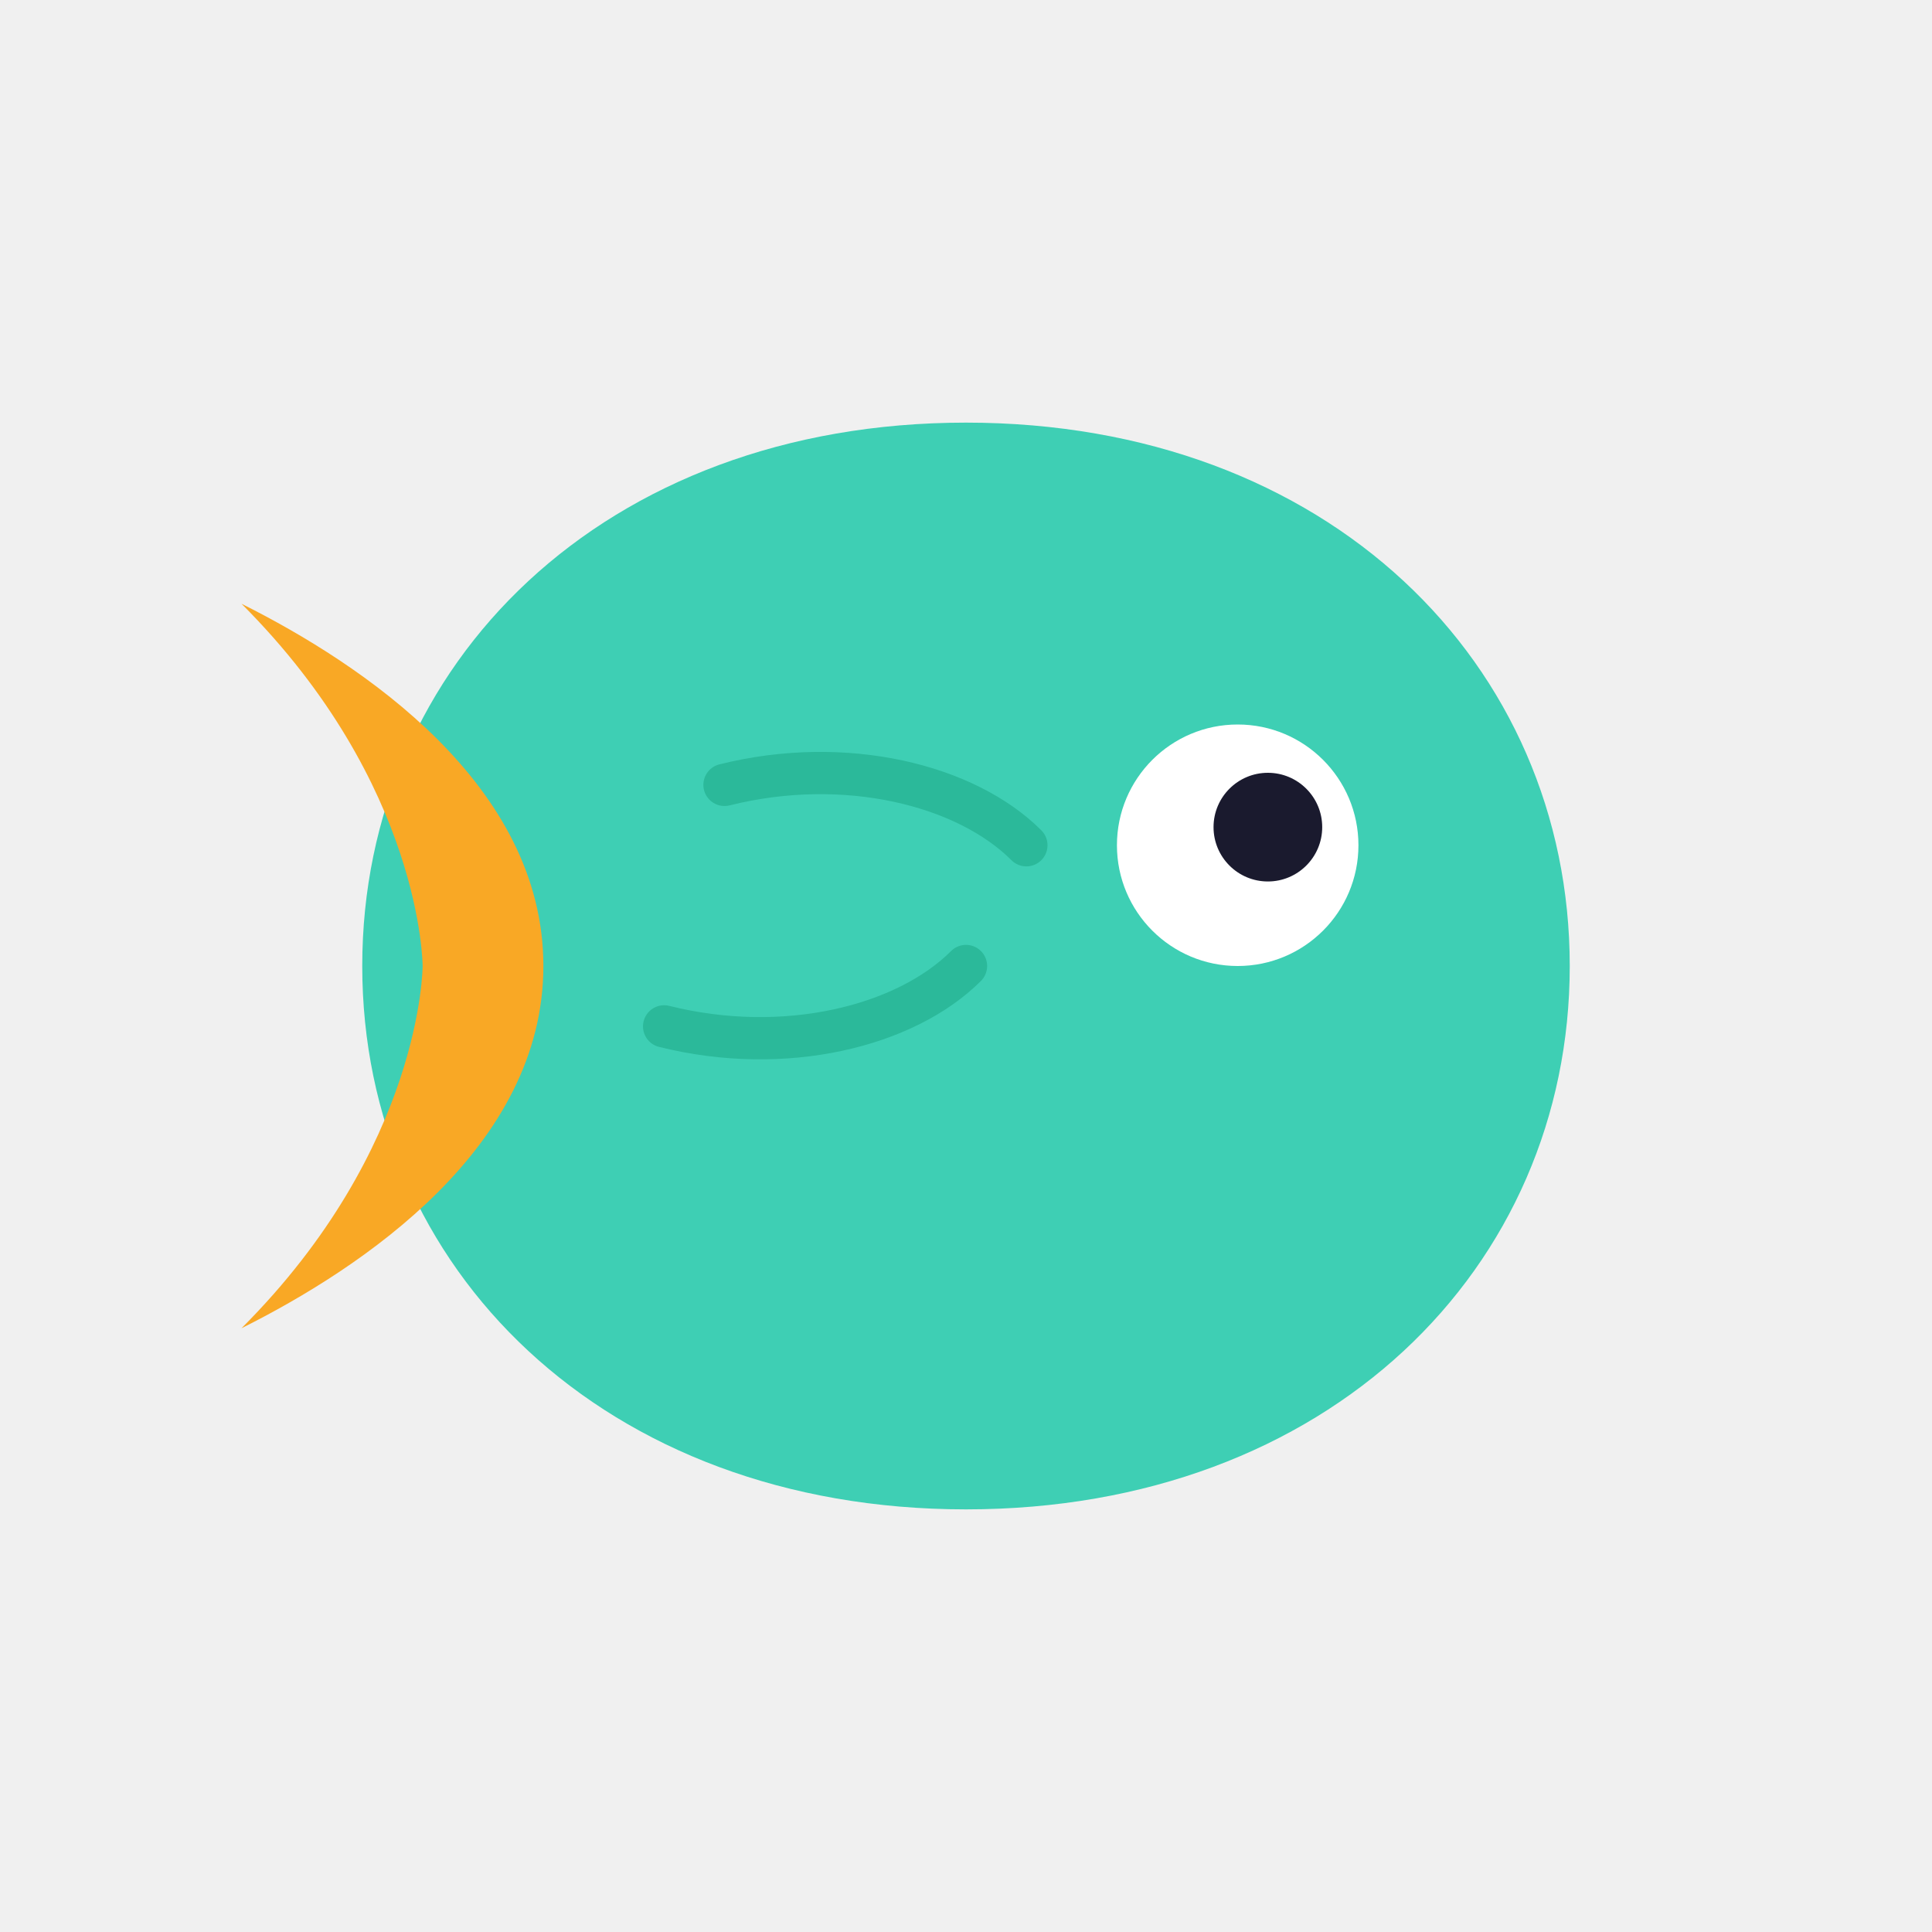
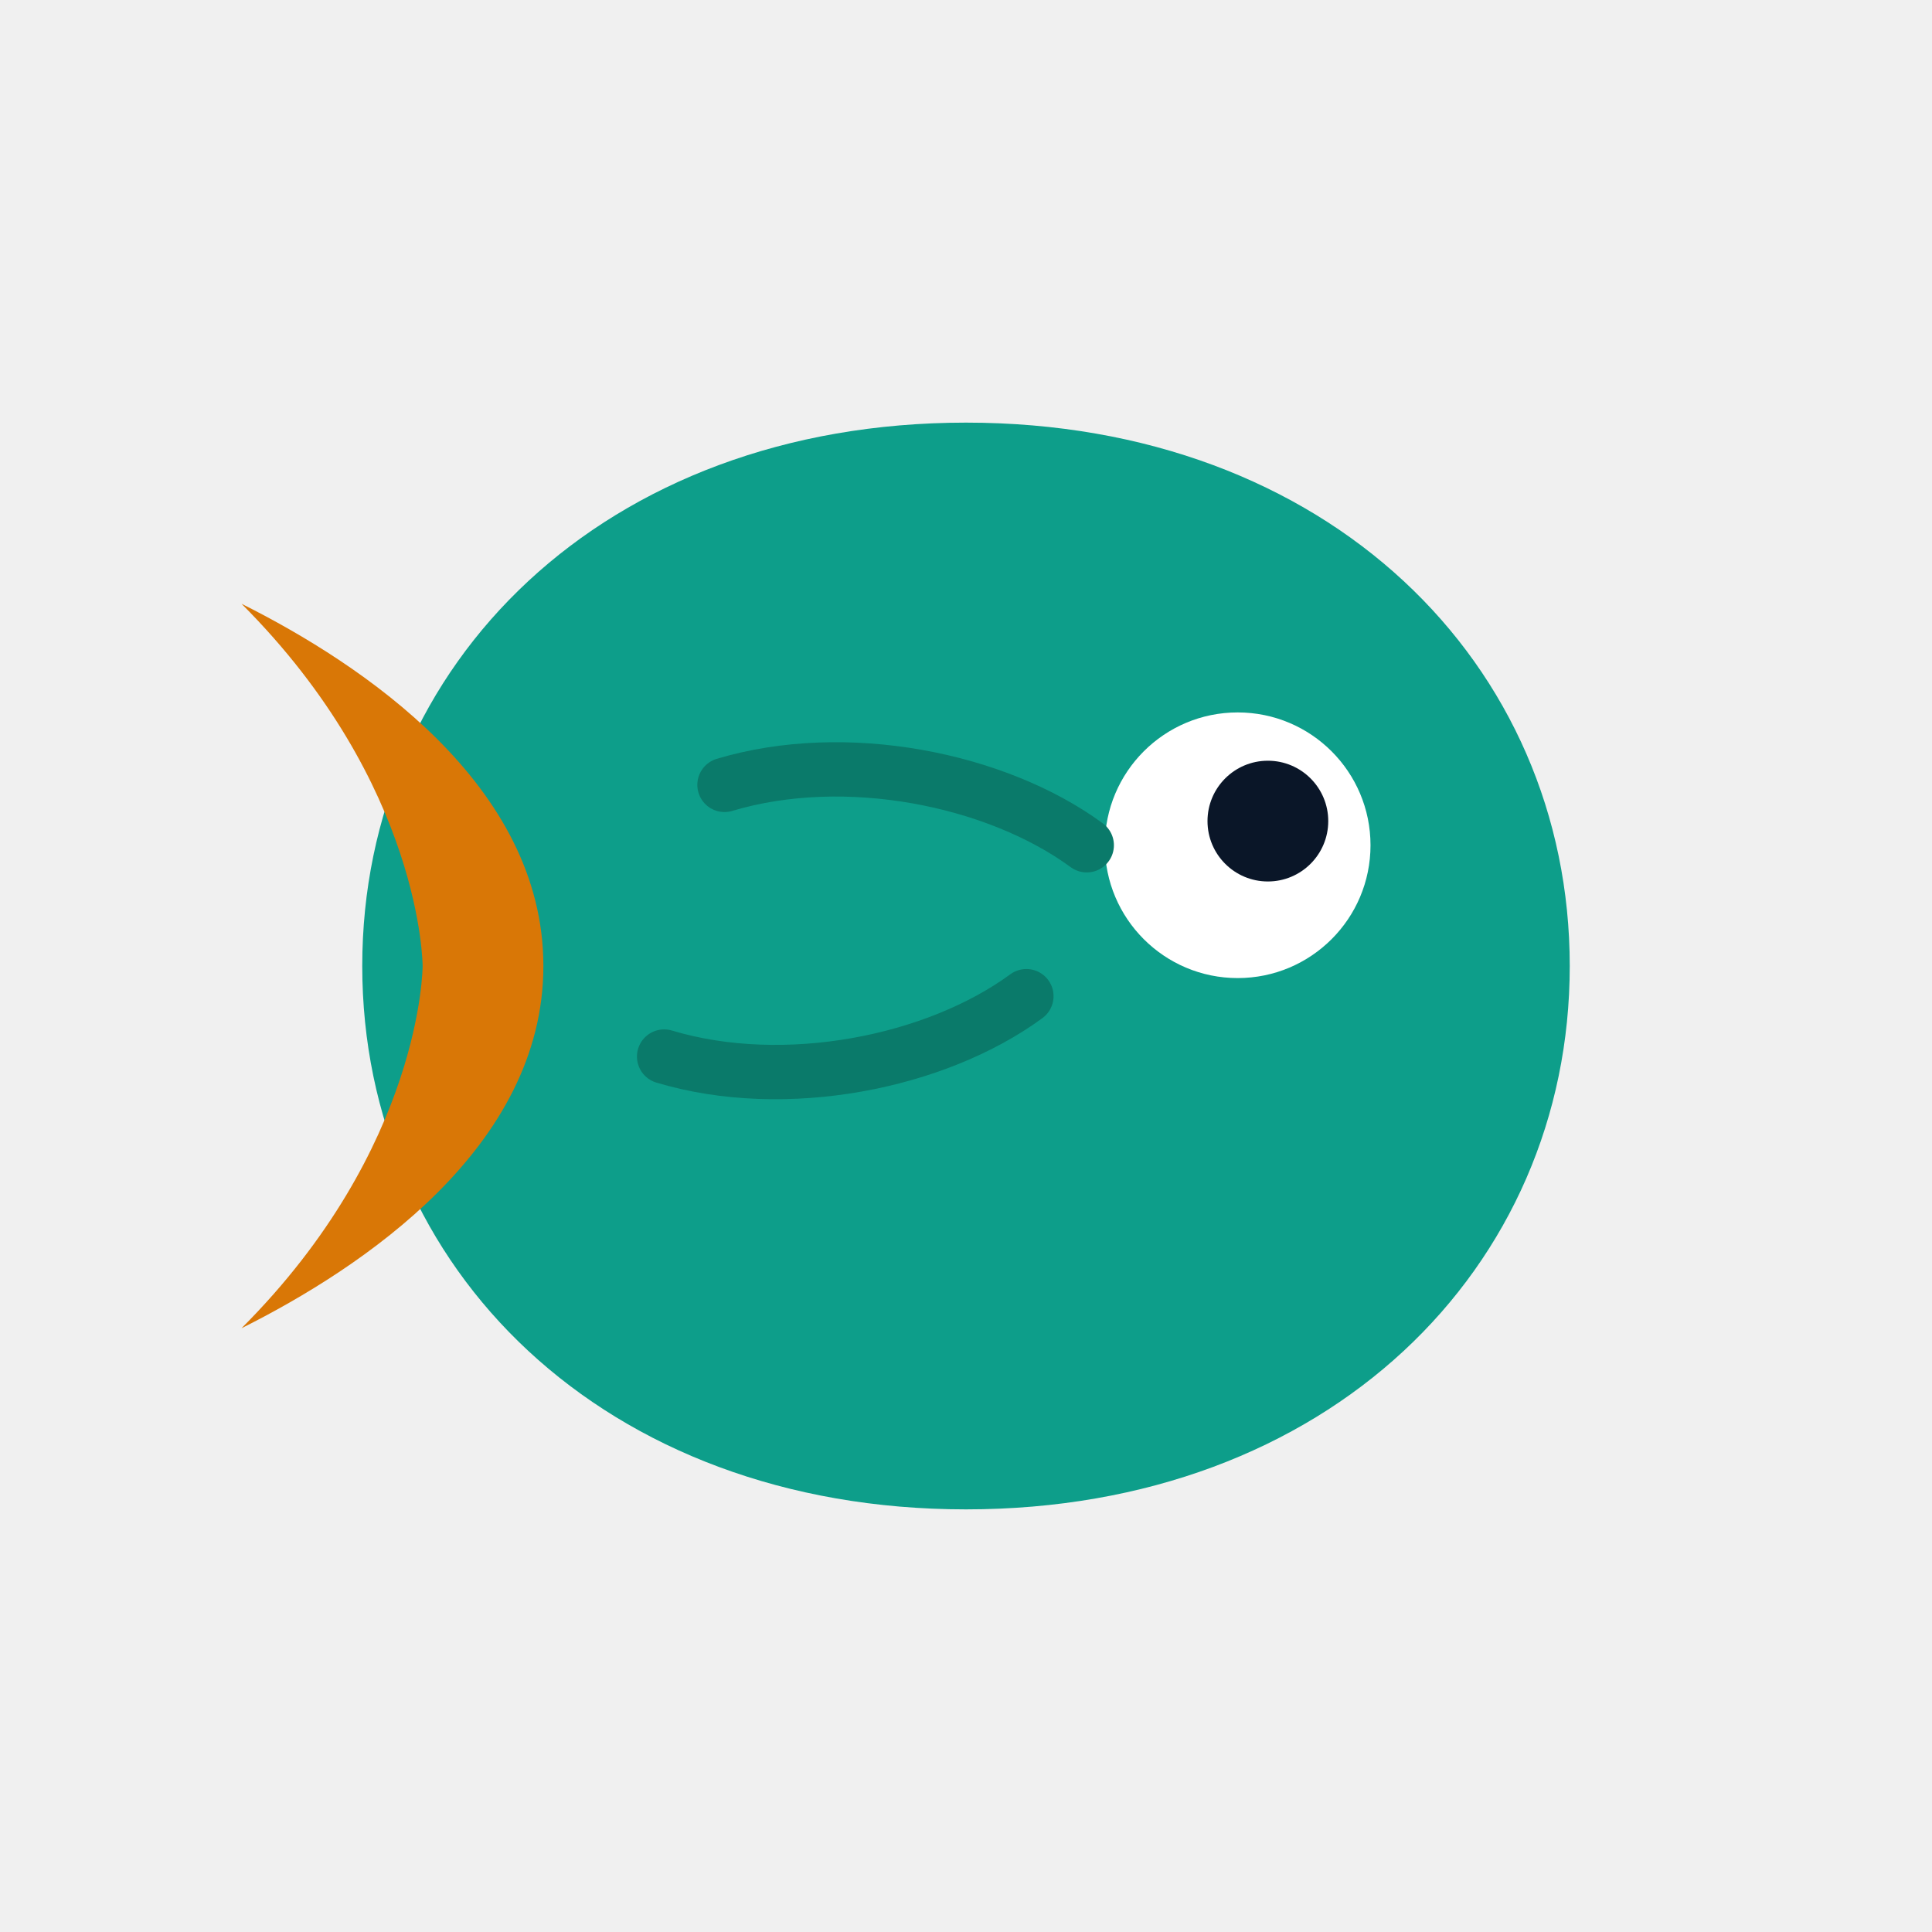
<svg xmlns="http://www.w3.org/2000/svg" viewBox="0 0 32 32">
-   <path d="M6 16c0-5 4-9 10-9s10 4 10 9-4 9-10 9S6 21 6 16Z" fill="#3ECFB4" />
-   <path d="M4 10c3 3 3 6 3 6s0 3-3 6c2-1 5-3 5-6s-3-5-5-6Z" fill="#F9A825" />
-   <circle cx="20.5" cy="14" r="2" fill="white" />
-   <circle cx="21" cy="13.7" r="0.9" fill="#1a1a2e" />
-   <path d="M12 13c2-.5 4 0 5 1M11 17c2 .5 4 0 5-1" stroke="#2BB99A" stroke-width="0.7" fill="none" stroke-linecap="round" />
+   <path d="M6 16c0-5 4-9 10-9s10 4 10 9-4 9-10 9S6 21 6 16Z" fill="#0D9E8A" />
+   <path d="M4 10c3 3 3 6 3 6s0 3-3 6c2-1 5-3 5-6s-3-5-5-6Z" fill="#D97706" />
+   <circle cx="20.5" cy="14" r="2.2" fill="white" />
+   <circle cx="21" cy="13.6" r="1" fill="#0a1628" />
+   <path d="M12 13c2-.6 4.5-.1 6 1M11 17.5c2 .6 4.5 .1 6-1" stroke="#0A7A6A" stroke-width="0.9" fill="none" stroke-linecap="round" />
</svg>
